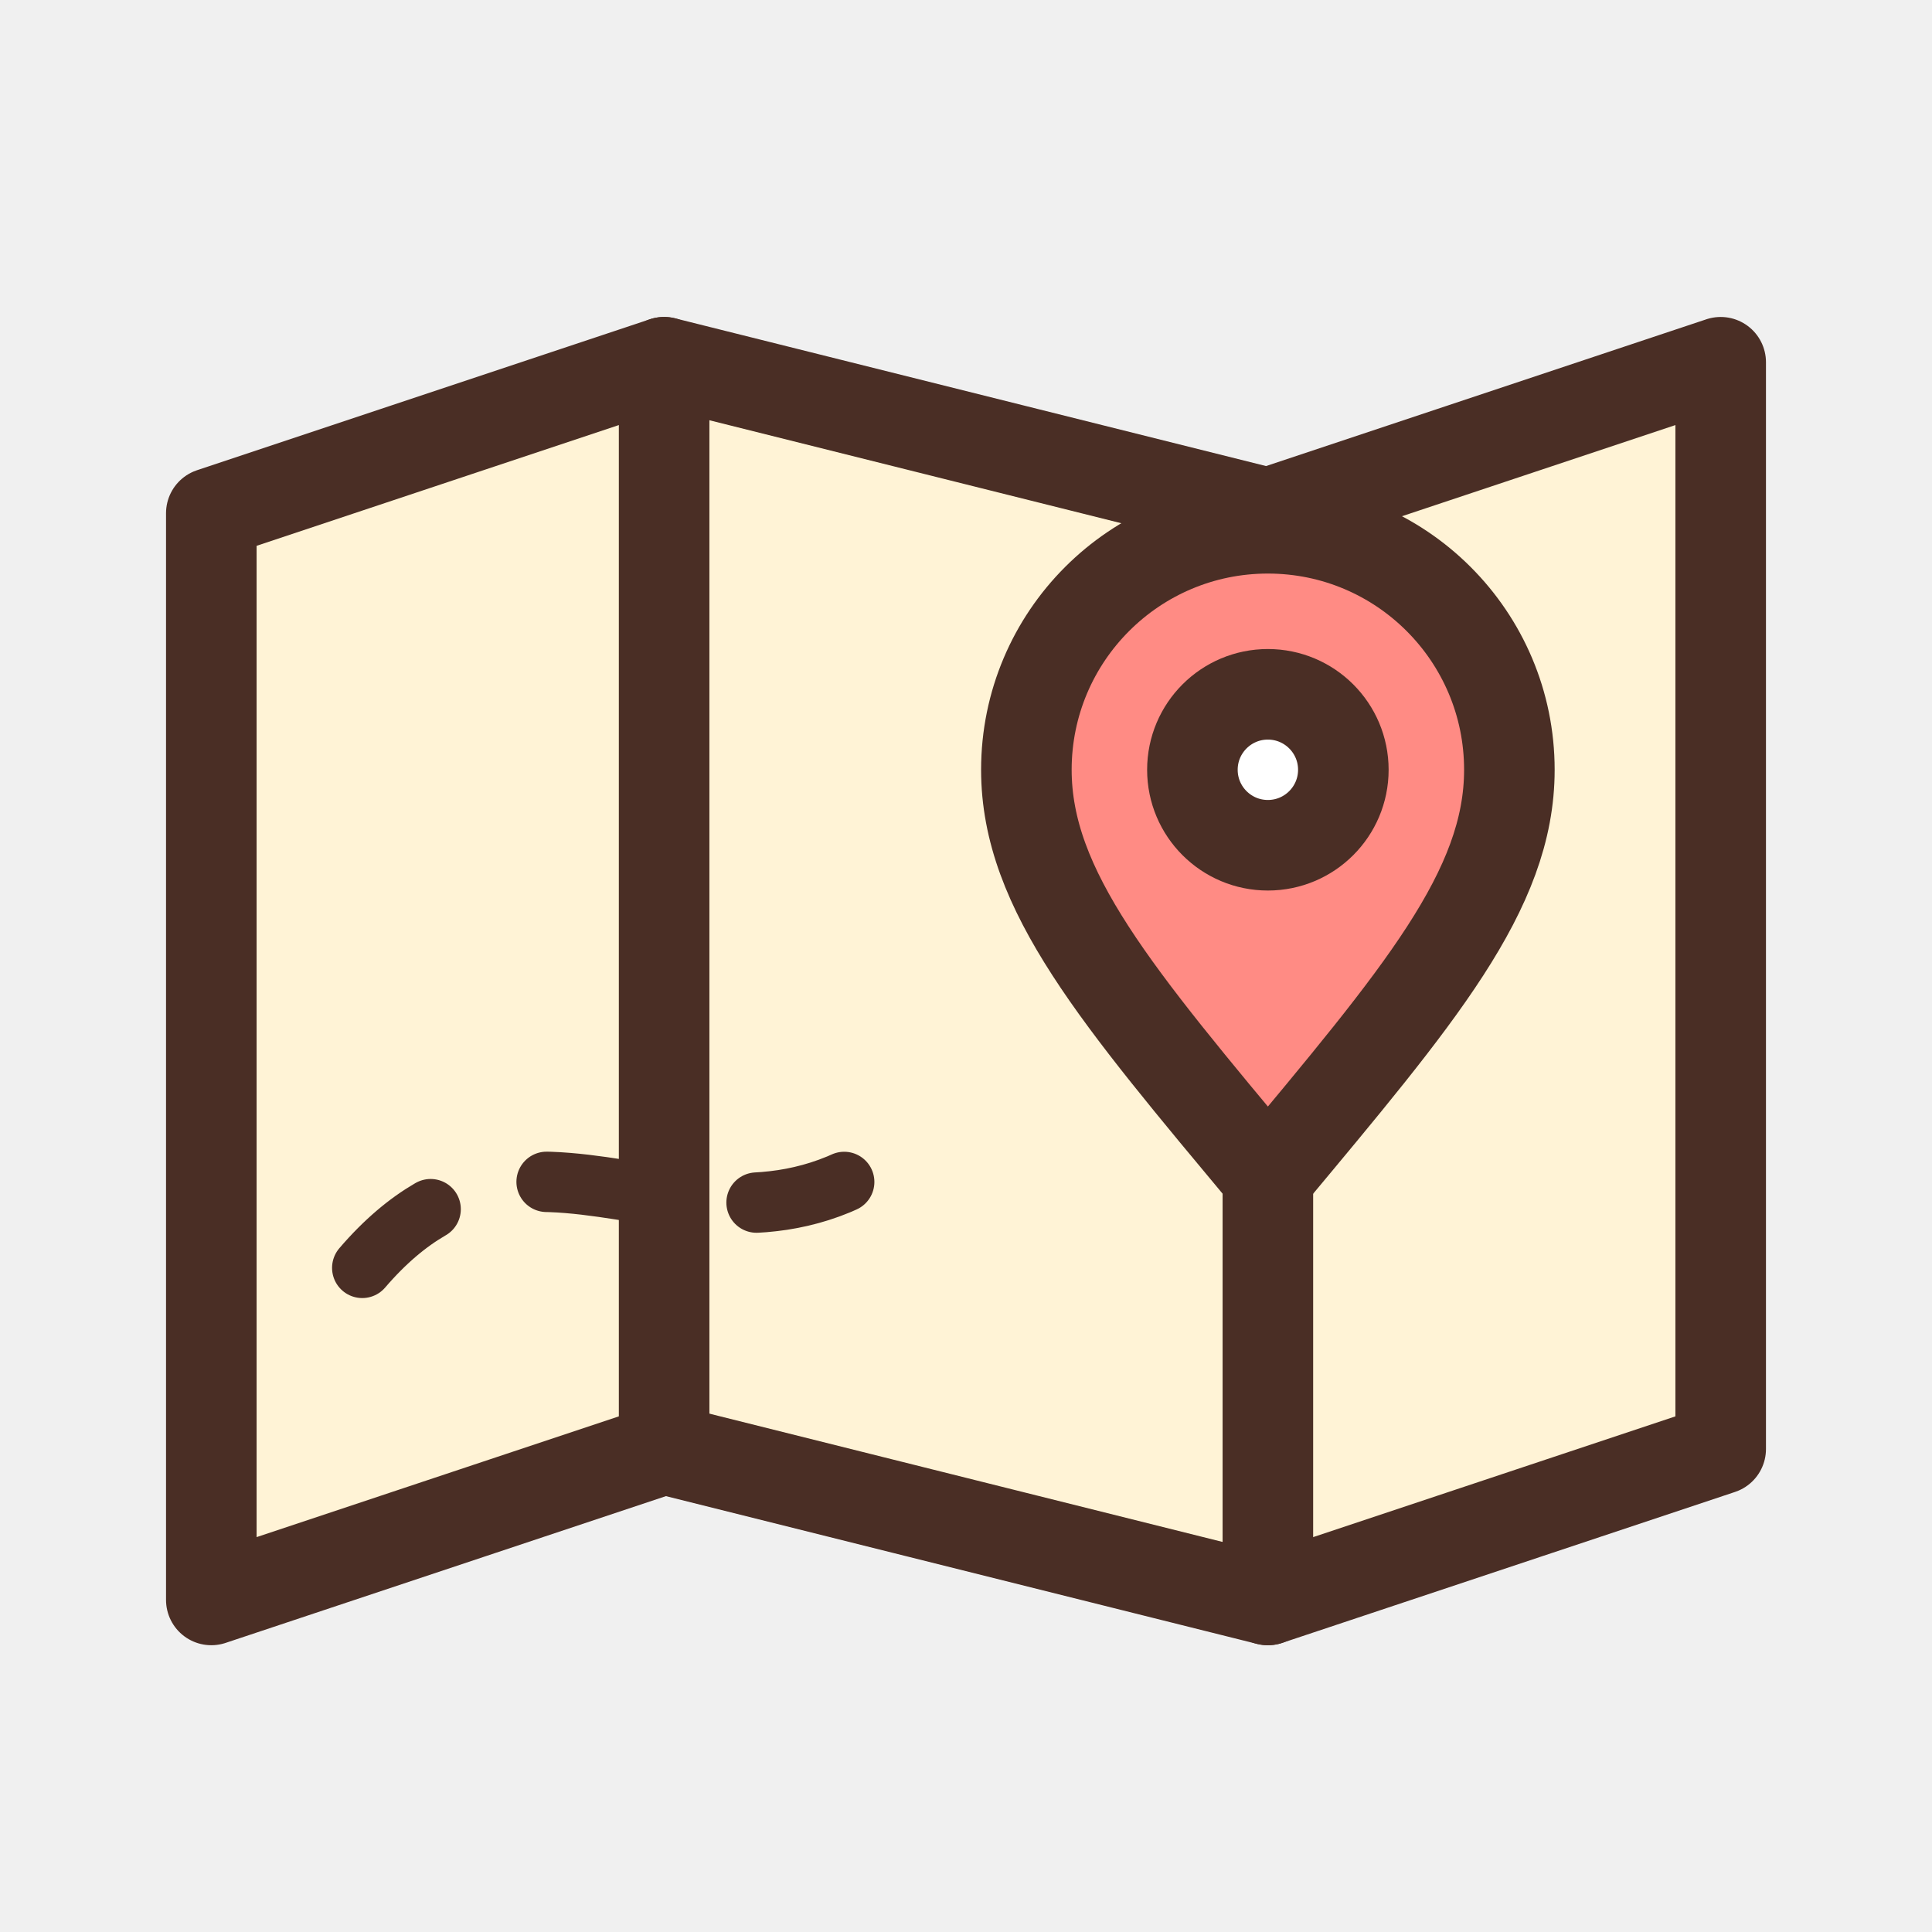
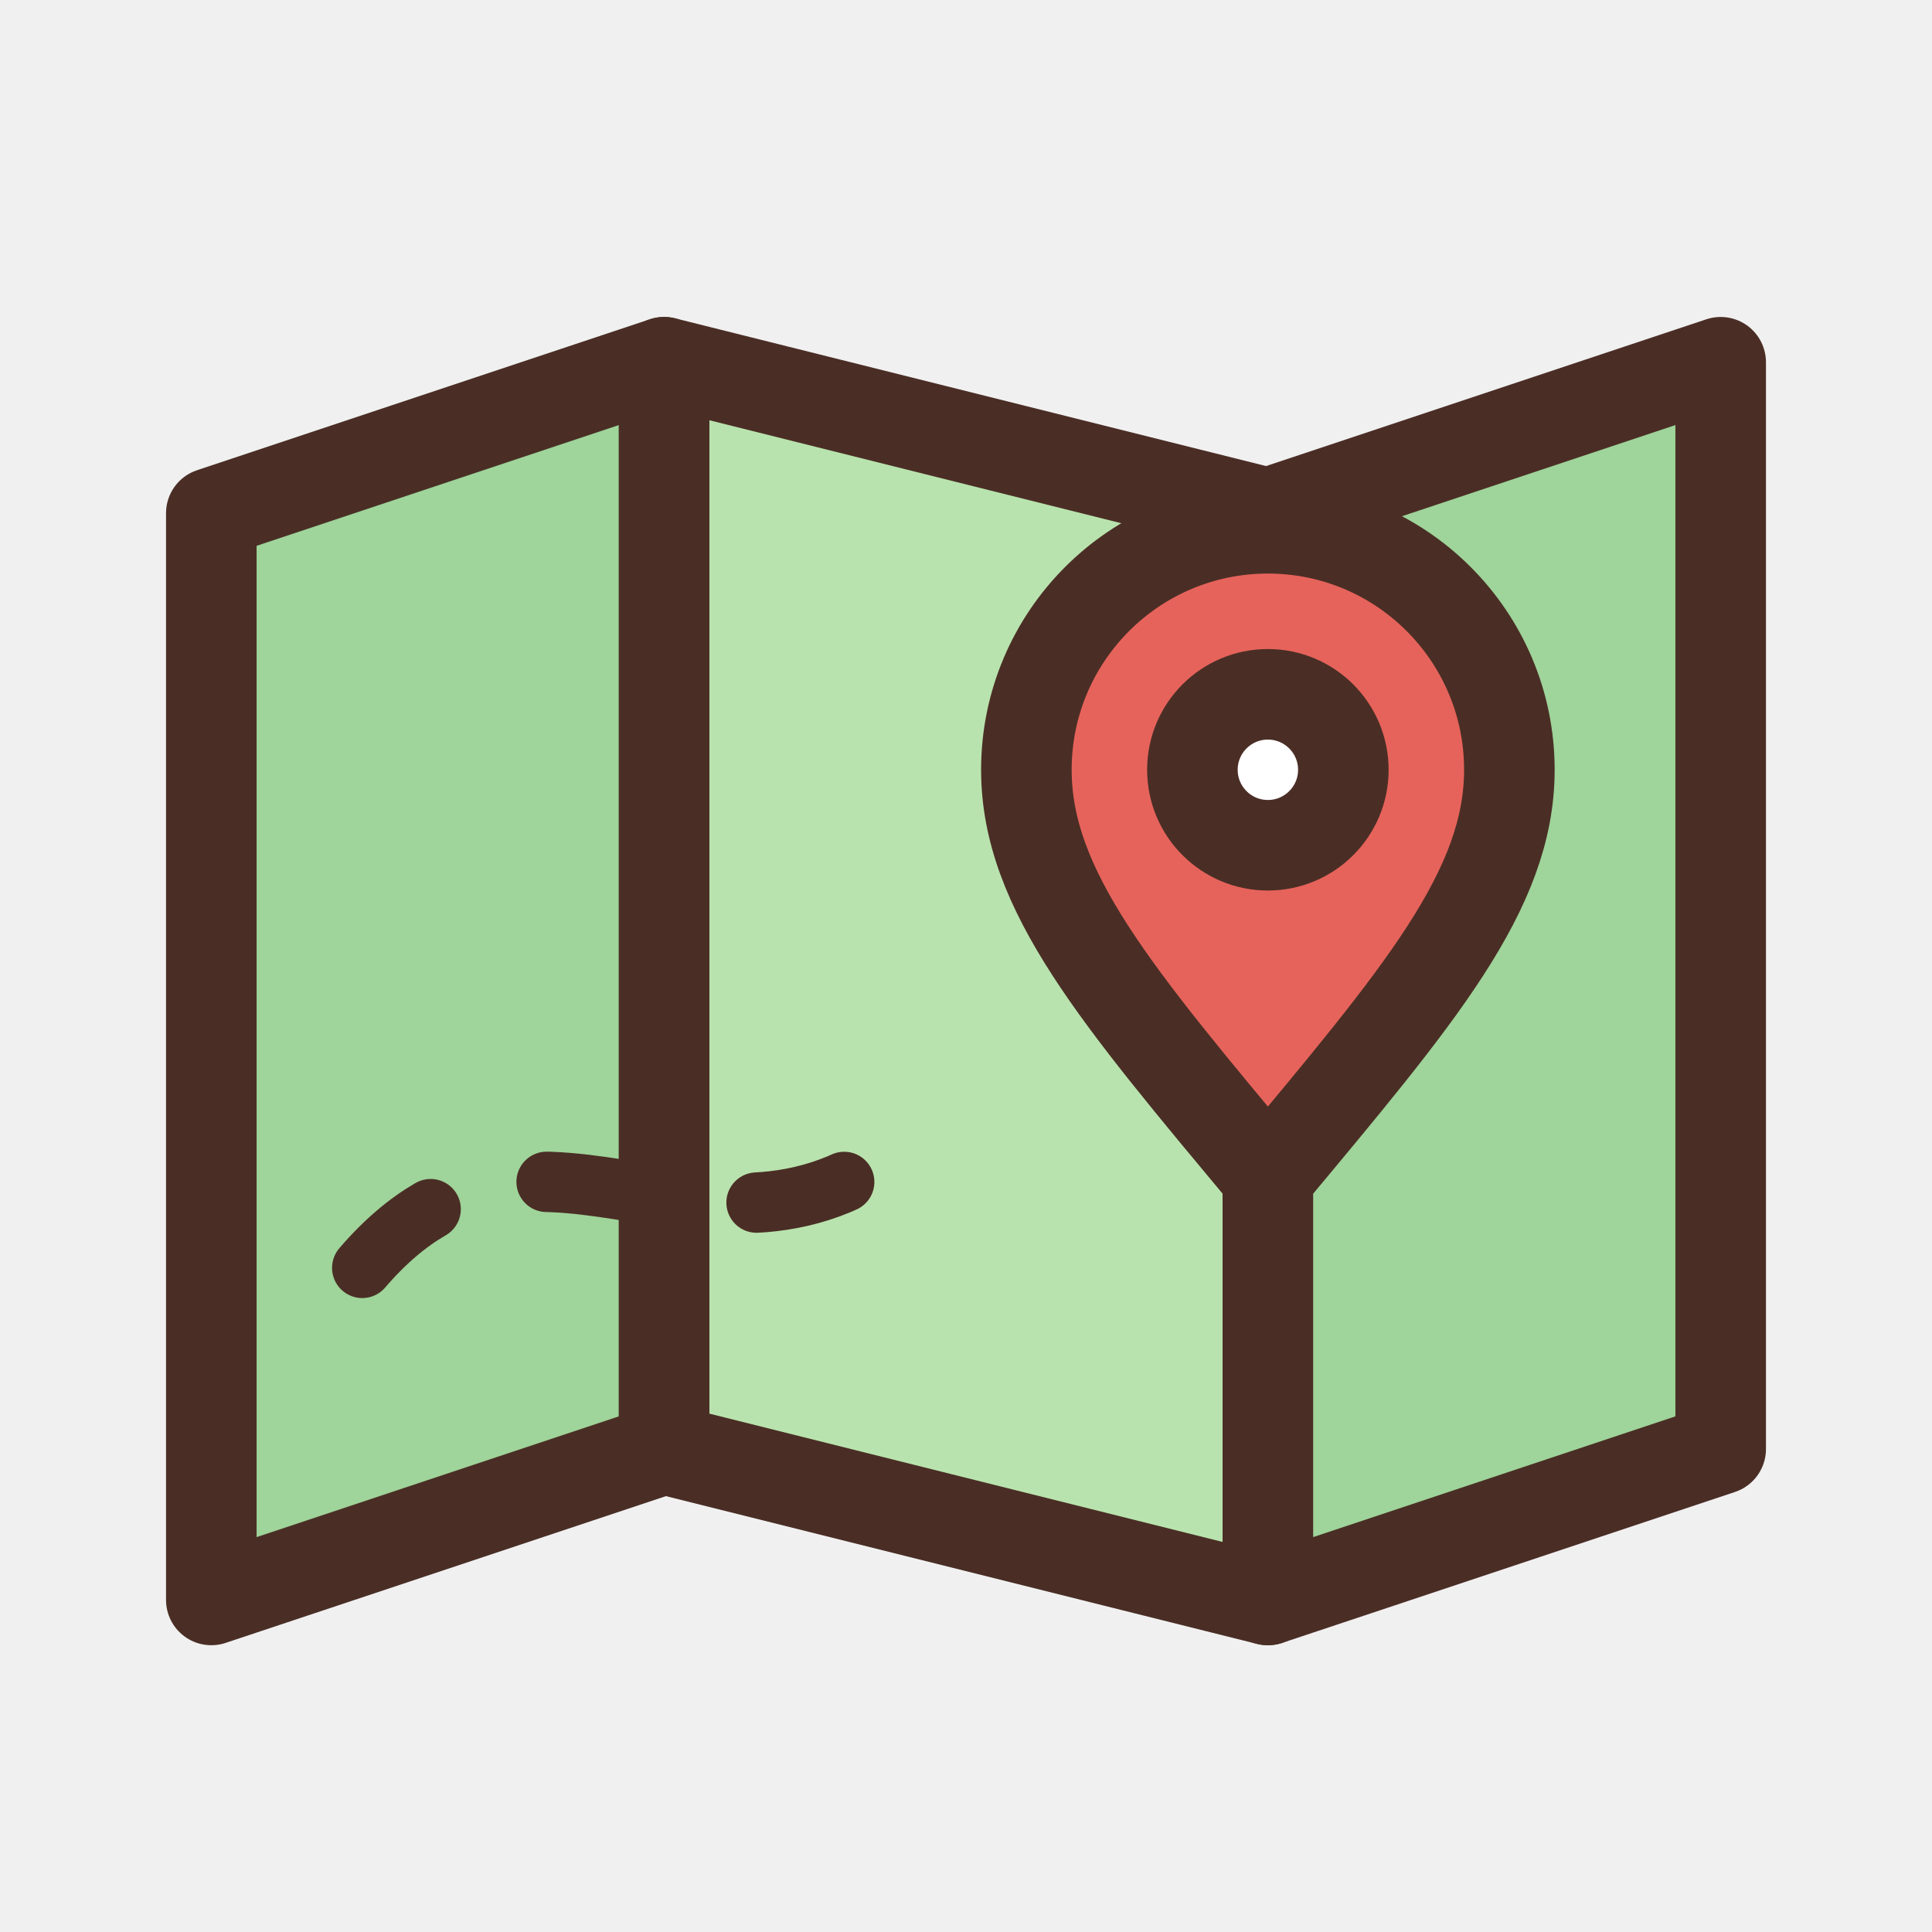
<svg xmlns="http://www.w3.org/2000/svg" viewBox="0 0 64 64" fill="none" stroke="#4a2e25" stroke-width="3" stroke-linecap="round" stroke-linejoin="round">
-   <path d="M7 17l15-5 20 5 15-5v36l-15 5-20-5-15 5z" fill="#fff3d6" />
-   <path d="M22 12v36M42 17v36" />
+   <path d="M7 17l15-5v36l-15 5z" fill="#9fd49a" />
+   <path d="M22 12l20 5v36l-20-5z" fill="#b9e3ae" />
+   <path d="M42 17l15-5v36l-15 5z" fill="#9fd49a" />
  <path d="M12 42c6-7 12 2 19-5" stroke-width="2" stroke-dasharray="3 4" />
-   <path d="M42 39c-5-6-8-9.5-8-13.5a8 8 0 0 1 16 0c0 4-3 7.5-8 13.5z" fill="#ff8b84" />
+   <path d="M42 39c-5-6-8-9.5-8-13.5a8 8 0 0 1 16 0c0 4-3 7.5-8 13.5z" fill="#e6635b" />
  <circle cx="42" cy="25.5" r="2.5" fill="#ffffff" />
</svg>
